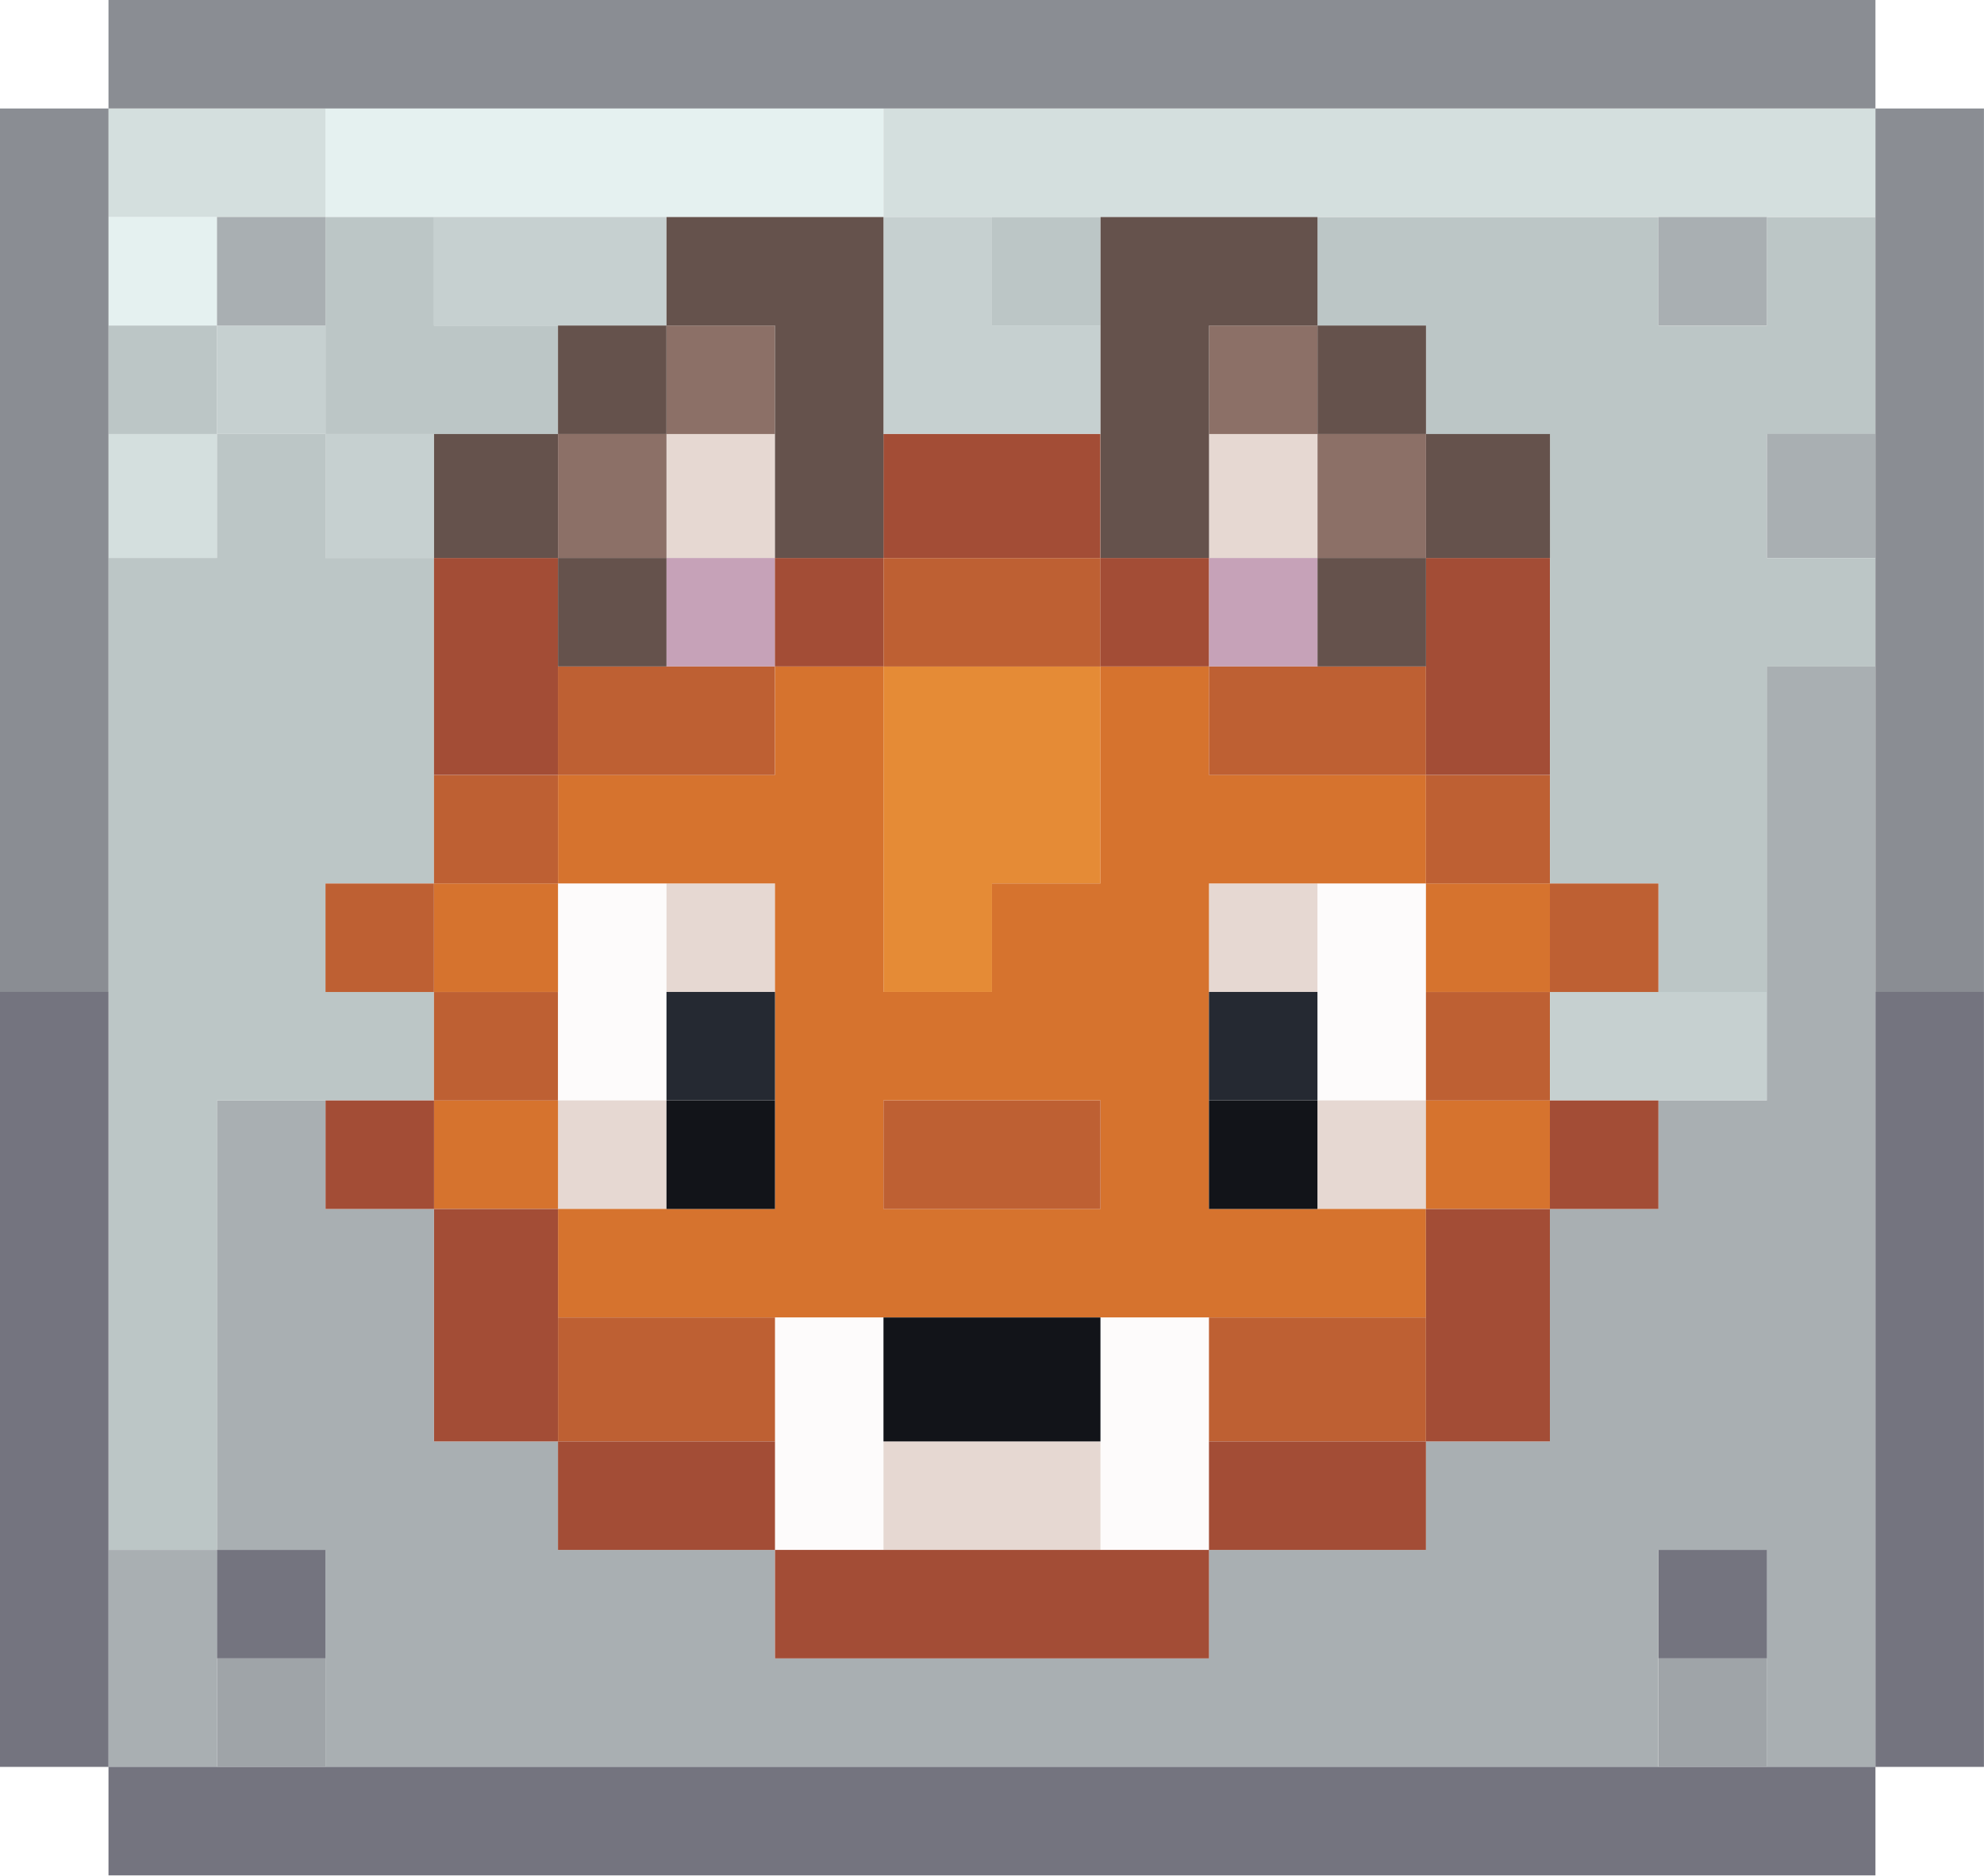
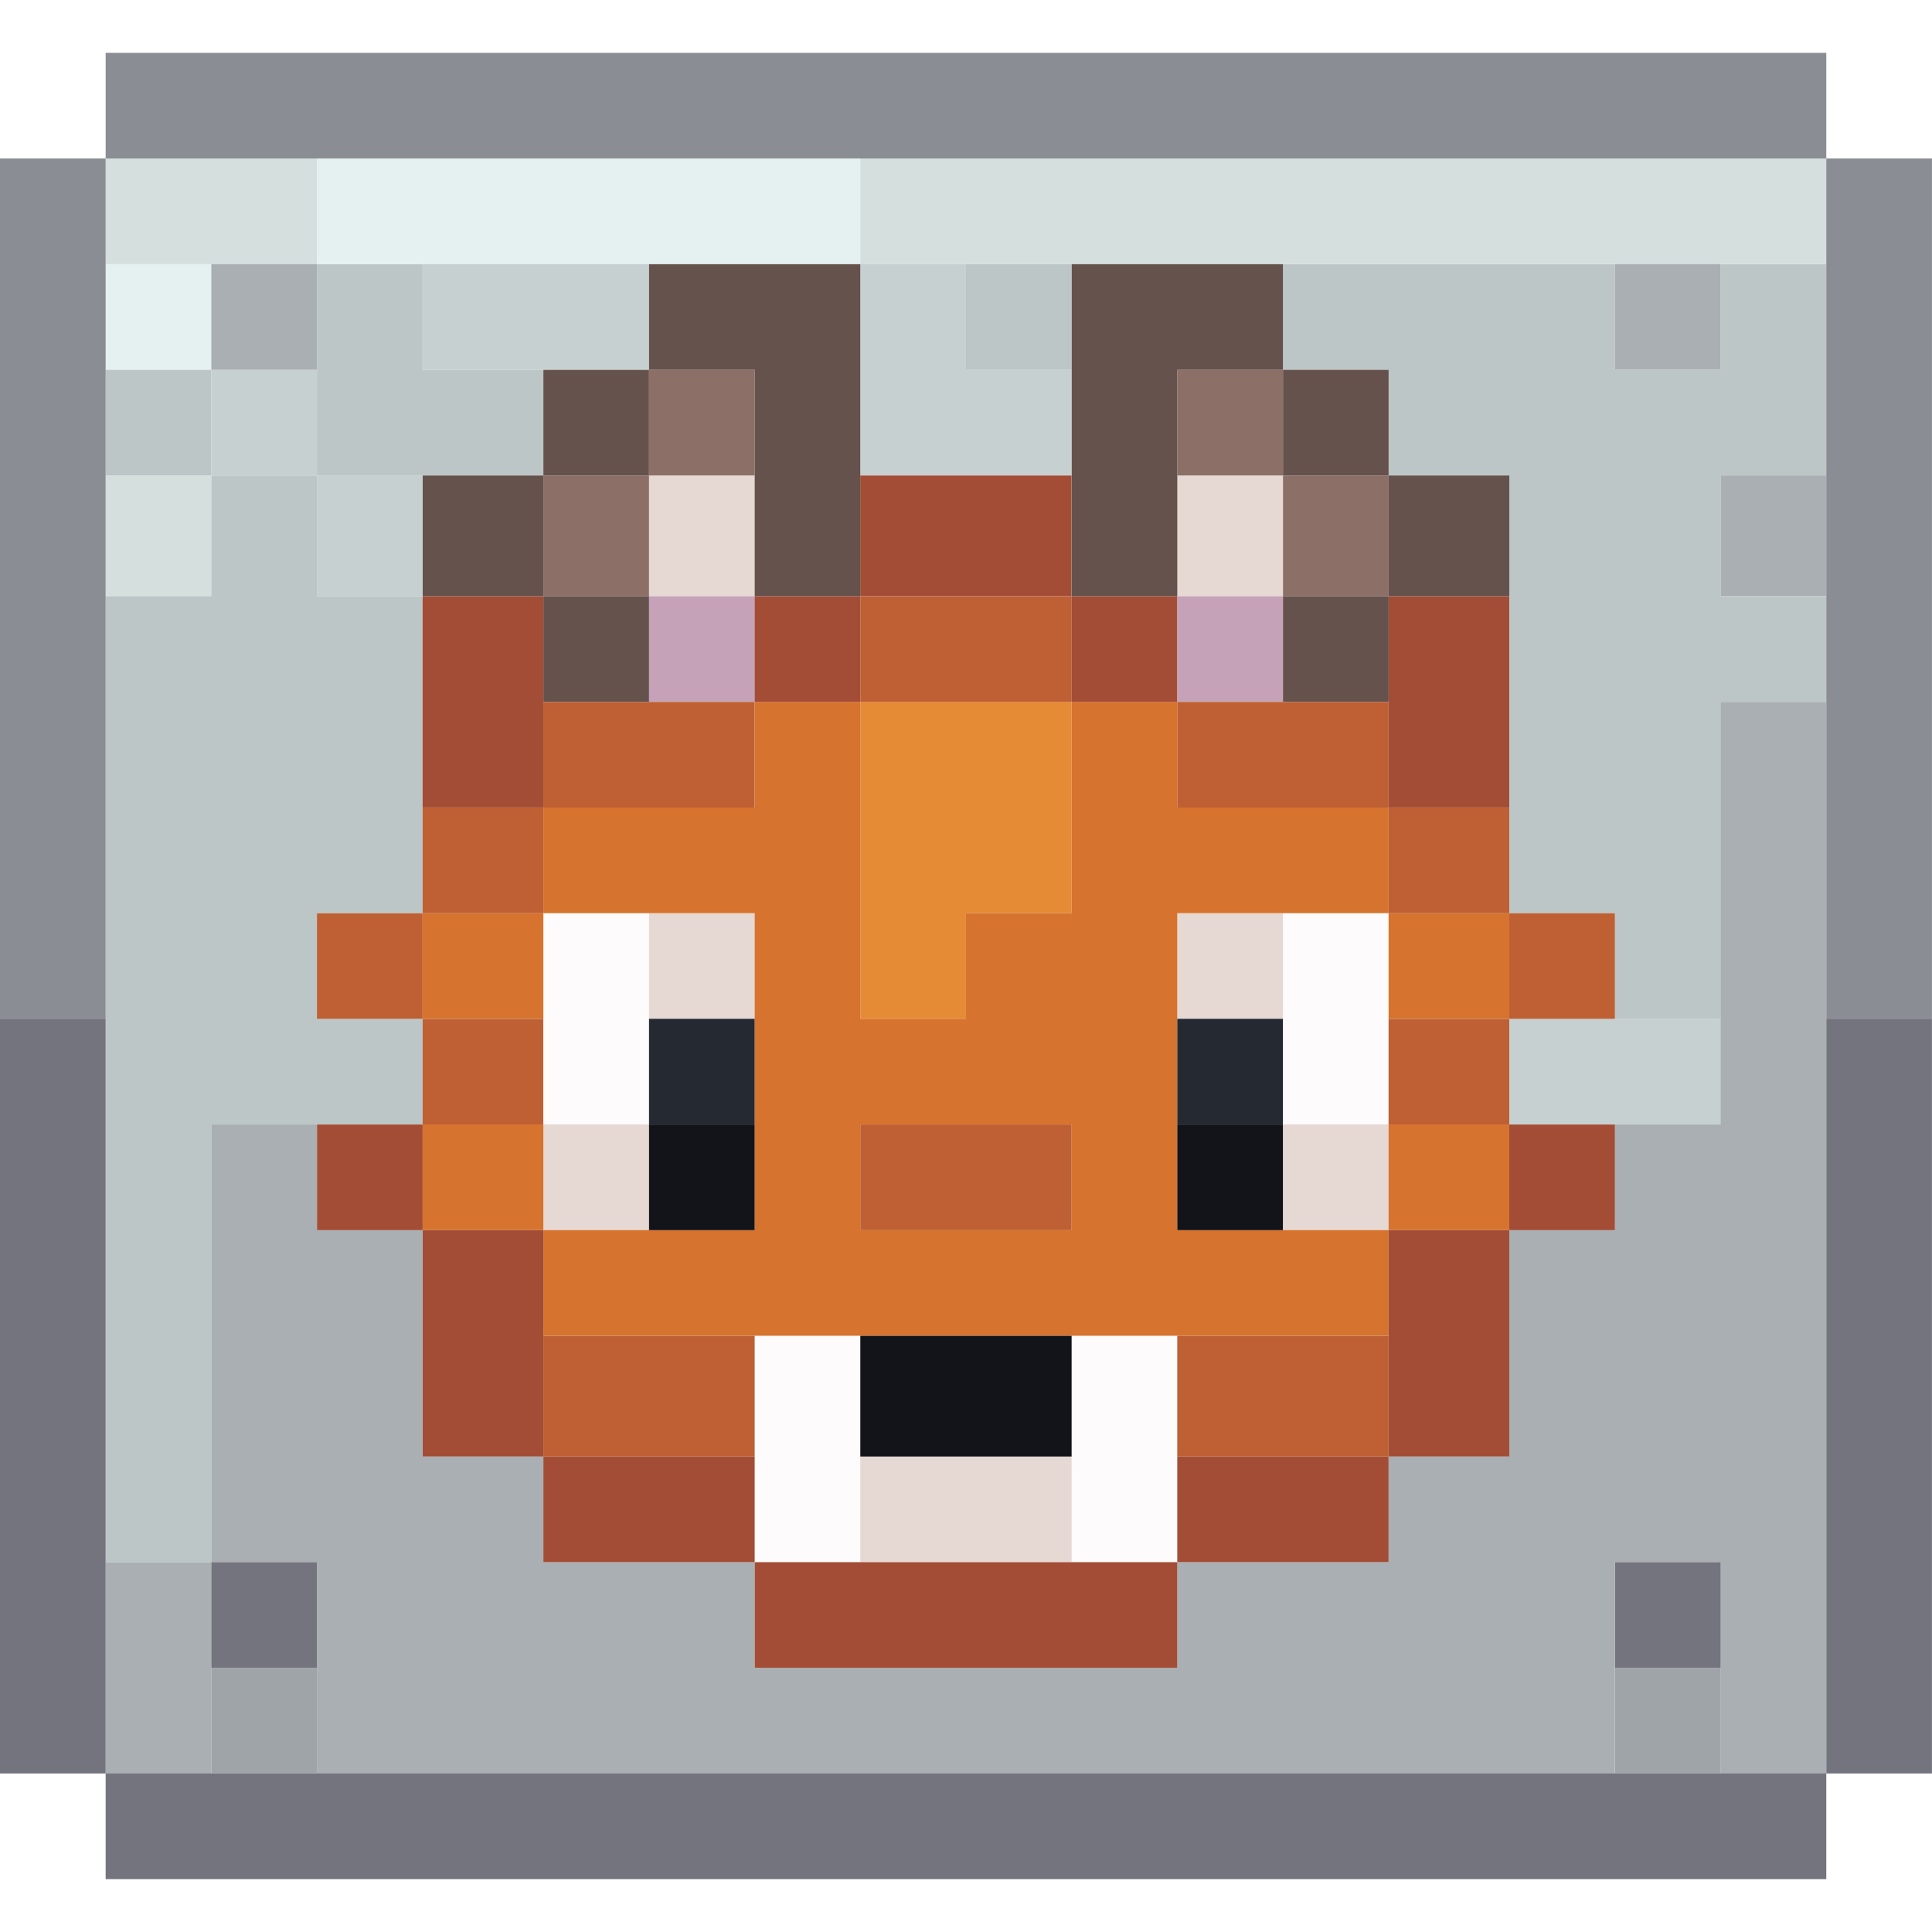
- <svg xmlns="http://www.w3.org/2000/svg" width="33.867mm" height="32.015mm" viewBox="0 0 33.867 32.015" version="1.1" id="svg5" xml:space="preserve">
+ <svg xmlns="http://www.w3.org/2000/svg" width="128" height="128" viewBox="0 0 33.867 33.867" version="1.1" id="svg5" xml:space="preserve">
  <defs id="defs2" />
  <g id="layer1" transform="translate(-46.345,-198.939)">
-     <g id="g357">
+     <g id="g357" transform="translate(8.7588908e-6,0.9260933)">
      <path id="path280" style="fill:#fdfbfb;stroke-width:0.265" d="m 59.574,223.413 v -1.984 h 0.926 0.926 v 1.984 1.984 h -0.926 -0.926 z m 5.556,0 v -1.984 h 0.926 0.926 v 1.984 1.984 h -0.926 -0.926 z m -9.26,-7.541 v -1.852 h 0.926 0.926 v 1.852 1.852 h -0.926 -0.926 z m 12.965,0 v -1.852 h 0.926 0.926 v 1.852 1.852 h -0.926 -0.926 z" />
      <path style="fill:#e5f1f0;stroke-width:0.265" d="m 48.197,203.569 v -0.926 h 0.926 0.926 v 0.926 0.926 h -0.926 -0.926 z m 3.704,-1.852 v -0.926 h 4.762 4.762 v 0.926 0.926 h -4.762 -4.762 z" id="path255" />
      <path style="fill:#d4dfde;stroke-width:0.265" d="m 48.197,207.406 v -1.058 h 0.926 0.926 v 1.058 1.058 h -0.926 -0.926 z m 0,-5.689 v -0.926 h 1.852 1.852 v 0.926 0.926 h -1.852 -1.852 z m 13.229,0 v -0.926 h 8.467 8.467 v 0.926 0.926 h -8.467 -8.467 z" id="path253" />
      <path style="fill:#e6d8d2;stroke-width:0.265" d="m 61.426,224.471 v -0.926 h 1.852 1.852 v 0.926 0.926 h -1.852 -1.852 z m -5.556,-5.821 v -0.926 h 0.926 0.926 v 0.926 0.926 h -0.926 -0.926 z m 12.965,0 v -0.926 h 0.926 0.926 v 0.926 0.926 h -0.926 -0.926 z m -11.113,-3.704 v -0.926 h 0.926 0.926 v 0.926 0.926 h -0.926 -0.926 z m 9.26,0 v -0.926 h 0.926 0.926 v 0.926 0.926 h -0.926 -0.926 z m -9.26,-7.541 v -1.058 h 0.926 0.926 v 1.058 1.058 h -0.926 -0.926 z m 9.26,0 v -1.058 h 0.926 0.926 v 1.058 1.058 h -0.926 -0.926 z" id="path251" />
      <path style="fill:#c6d0d0;stroke-width:0.265" d="m 72.803,216.798 v -0.926 h 1.852 1.852 v 0.926 0.926 h -1.852 -1.852 z m -20.902,-9.393 v -1.058 H 50.975 50.049 v -0.926 -0.926 h 0.926 0.926 v 0.926 0.926 h 0.926 0.926 v 1.058 1.058 h -0.926 -0.926 z m 9.525,-2.91 v -1.852 h 0.926 0.926 v 0.926 0.926 h 0.926 0.926 v 0.926 0.926 h -1.852 -1.852 z m -7.673,-0.926 v -0.926 h 1.984 1.984 v 0.926 0.926 H 55.738 53.753 Z" id="path249" />
      <path style="fill:#bcc6c6;stroke-width:0.265" d="m 48.197,216.931 v -8.467 h 0.926 0.926 v -1.058 -1.058 h -0.926 -0.926 v -0.926 -0.926 h 0.926 0.926 v 0.926 0.926 h 0.926 0.926 v -1.852 -1.852 h 0.926 0.926 v 0.926 0.926 h 1.058 1.058 v 0.926 0.926 h -1.984 -1.984 v 1.058 1.058 h 0.926 0.926 v 2.778 2.778 h -0.926 -0.926 v 0.926 0.926 h 0.926 0.926 v 0.926 0.926 h -1.852 -1.852 v 3.836 3.836 h -0.926 -0.926 z m 26.458,-1.984 v -0.926 h -0.926 -0.926 v -3.836 -3.836 h -1.058 -1.058 v -0.926 -0.926 h -0.926 -0.926 v -0.926 -0.926 h 2.91 2.91 v 0.926 0.926 h 0.926 0.926 v -0.926 -0.926 h 0.926 0.926 v 1.852 1.852 h -0.926 -0.926 v 1.058 1.058 h 0.926 0.926 v 0.926 0.926 h -0.926 -0.926 v 2.778 2.778 h -0.926 -0.926 z m -11.377,-11.377 v -0.926 h 0.926 0.926 v 0.926 0.926 h -0.926 -0.926 z" id="path247" />
      <path style="fill:#c6a2b8;stroke-width:0.265" d="m 57.722,209.39 v -0.926 h 0.926 0.926 v 0.926 0.926 h -0.926 -0.926 z m 9.26,0 v -0.926 h 0.926 0.926 v 0.926 0.926 h -0.926 -0.926 z" id="path245" />
      <path style="fill:#a9afb2;stroke-width:0.265" d="m 48.197,227.249 v -1.852 h 0.926 0.926 v -3.836 -3.836 h 0.926 0.926 v 0.926 0.926 h 0.926 0.926 v 1.984 1.984 h 1.058 1.058 v 0.926 0.926 h 1.852 1.852 v 0.926 0.926 h 3.704 3.704 v -0.926 -0.926 h 1.852 1.852 v -0.926 -0.926 h 1.058 1.058 v -1.984 -1.984 h 0.926 0.926 v -0.926 -0.926 h 0.926 0.926 v -3.704 -3.704 h 0.926 0.926 v 9.393 9.393 h -0.926 -0.926 v -1.852 -1.852 h -0.926 -0.926 v 1.852 1.852 H 63.278 51.901 v -1.852 -1.852 H 50.975 50.049 v 1.852 1.852 h -0.926 -0.926 z m 28.31,-19.844 v -1.058 h 0.926 0.926 v 1.058 1.058 h -0.926 -0.926 z m -26.458,-3.836 v -0.926 h 0.926 0.926 v 0.926 0.926 H 50.975 50.049 Z m 24.606,0 v -0.926 h 0.926 0.926 v 0.926 0.926 h -0.926 -0.926 z" id="path243" />
      <path style="fill:#9fa4a8;stroke-width:0.265" d="m 50.049,228.175 v -0.926 h 0.926 0.926 v 0.926 0.926 H 50.975 50.049 Z m 24.606,0 v -0.926 h 0.926 0.926 v 0.926 0.926 h -0.926 -0.926 z" id="path241" />
      <path style="fill:#8a8d93;stroke-width:0.265" d="m 46.345,208.332 v -7.541 h 0.926 0.926 v -0.926 -0.926 h 15.081 15.081 v 0.926 0.926 h 0.926 0.926 v 7.541 7.541 h -0.926 -0.926 v -7.541 -7.541 H 63.278 48.197 v 7.541 7.541 h -0.926 -0.926 z" id="path239" />
      <path style="fill:#e58b36;stroke-width:0.265" d="m 61.426,213.094 v -2.778 h 1.852 1.852 v 1.852 1.852 h -0.926 -0.926 v 0.926 0.926 h -0.926 -0.926 z" id="path237" />
      <path style="fill:#d6732e;stroke-width:0.265" d="m 55.87,220.502 v -0.926 h -1.058 -1.058 v -0.926 -0.926 h 1.058 1.058 v 0.926 0.926 h 1.852 1.852 v -2.778 -2.778 h -1.852 -1.852 v 0.926 0.926 h -1.058 -1.058 v -0.926 -0.926 h 1.058 1.058 v -0.926 -0.926 h 1.852 1.852 v -0.926 -0.926 h 0.926 0.926 v 2.778 2.778 h 0.926 0.926 v -0.926 -0.926 h 0.926 0.926 v -1.852 -1.852 h 0.926 0.926 v 0.926 0.926 h 1.852 1.852 v 0.926 0.926 h 1.058 1.058 v 0.926 0.926 h -1.058 -1.058 v -0.926 -0.926 h -1.852 -1.852 v 2.778 2.778 h 1.852 1.852 v -0.926 -0.926 h 1.058 1.058 v 0.926 0.926 h -1.058 -1.058 v 0.926 0.926 h -7.408 -7.408 z m 9.26,-1.852 v -0.926 h -1.852 -1.852 v 0.926 0.926 h 1.852 1.852 z" id="path235" />
      <path style="fill:#74747f;stroke-width:0.265" d="m 48.197,230.027 v -0.926 h -0.926 -0.926 v -6.615 -6.615 h 0.926 0.926 v 6.615 6.615 h 15.081 15.081 v -6.615 -6.615 h 0.926 0.926 v 6.615 6.615 h -0.926 -0.926 v 0.926 0.926 H 63.278 48.197 Z m 1.852,-3.704 v -0.926 h 0.926 0.926 v 0.926 0.926 H 50.975 50.049 Z m 24.606,0 v -0.926 h 0.926 0.926 v 0.926 0.926 h -0.926 -0.926 z" id="path233" />
      <path style="fill:#8c7067;stroke-width:0.265" d="m 55.87,207.406 v -1.058 h 0.926 0.926 v -0.926 -0.926 h 0.926 0.926 v 0.926 0.926 h -0.926 -0.926 v 1.058 1.058 h -0.926 -0.926 z m 12.965,0 v -1.058 h -0.926 -0.926 v -0.926 -0.926 h 0.926 0.926 v 0.926 0.926 h 0.926 0.926 v 1.058 1.058 h -0.926 -0.926 z" id="path231" />
      <path style="fill:#be6033;stroke-width:0.265" d="m 55.87,222.487 v -1.058 h 1.852 1.852 v 1.058 1.058 h -1.852 -1.852 z m 11.112,0 v -1.058 h 1.852 1.852 v 1.058 1.058 h -1.852 -1.852 z m -5.556,-3.836 v -0.926 h 1.852 1.852 v 0.926 0.926 h -1.852 -1.852 z m -7.673,-1.852 v -0.926 h -0.926 -0.926 v -0.926 -0.926 h 0.926 0.926 v -0.926 -0.926 h 1.058 1.058 v -0.926 -0.926 h 1.852 1.852 v 0.926 0.926 h -1.852 -1.852 v 0.926 0.926 h -1.058 -1.058 v 0.926 0.926 h 1.058 1.058 v 0.926 0.926 h -1.058 -1.058 z m 16.933,0 v -0.926 h 1.058 1.058 v -0.926 -0.926 h -1.058 -1.058 v -0.926 -0.926 h -1.852 -1.852 v -0.926 -0.926 h 1.852 1.852 v 0.926 0.926 h 1.058 1.058 v 0.926 0.926 h 0.926 0.926 v 0.926 0.926 h -0.926 -0.926 v 0.926 0.926 h -1.058 -1.058 z m -9.26,-7.408 v -0.926 h 1.852 1.852 v 0.926 0.926 h -1.852 -1.852 z" id="path229" />
      <path style="fill:#a34d36;stroke-width:0.265" d="m 59.574,226.323 v -0.926 h -1.852 -1.852 v -0.926 -0.926 h -1.058 -1.058 v -1.984 -1.984 h -0.926 -0.926 v -0.926 -0.926 h 0.926 0.926 v 0.926 0.926 h 1.058 1.058 v 1.984 1.984 h 1.852 1.852 v 0.926 0.926 h 3.704 3.704 v -0.926 -0.926 h 1.852 1.852 v -1.984 -1.984 h 1.058 1.058 v -0.926 -0.926 h 0.926 0.926 v 0.926 0.926 h -0.926 -0.926 v 1.984 1.984 h -1.058 -1.058 v 0.926 0.926 h -1.852 -1.852 v 0.926 0.926 h -3.704 -3.704 z m -5.821,-16.007 v -1.852 h 1.058 1.058 v 1.852 1.852 h -1.058 -1.058 z m 16.933,0 v -1.852 h 1.058 1.058 v 1.852 1.852 h -1.058 -1.058 z m -11.113,-0.926 v -0.926 h 0.926 0.926 v -1.058 -1.058 h 1.852 1.852 v 1.058 1.058 h 0.926 0.926 v 0.926 0.926 h -0.926 -0.926 v -0.926 -0.926 h -1.852 -1.852 v 0.926 0.926 h -0.926 -0.926 z" id="path227" />
      <path style="fill:#65524c;stroke-width:0.265" d="m 55.87,209.39 v -0.926 h -1.058 -1.058 v -1.058 -1.058 h 1.058 1.058 v -0.926 -0.926 h 0.926 0.926 v -0.926 -0.926 h 1.852 1.852 v 2.91 2.91 h -0.926 -0.926 v -1.984 -1.984 h -0.926 -0.926 v 0.926 0.926 h -0.926 -0.926 v 1.058 1.058 h 0.926 0.926 v 0.926 0.926 h -0.926 -0.926 z m 12.965,0 v -0.926 h 0.926 0.926 v -1.058 -1.058 h -0.926 -0.926 v -0.926 -0.926 h -0.926 -0.926 v 1.984 1.984 h -0.926 -0.926 v -2.91 -2.91 h 1.852 1.852 v 0.926 0.926 h 0.926 0.926 v 0.926 0.926 h 1.058 1.058 v 1.058 1.058 h -1.058 -1.058 v 0.926 0.926 h -0.926 -0.926 z" id="path225" />
      <path style="fill:#252932;stroke-width:0.265" d="m 57.722,216.798 v -0.926 h 0.926 0.926 v 0.926 0.926 h -0.926 -0.926 z m 9.26,0 v -0.926 h 0.926 0.926 v 0.926 0.926 h -0.926 -0.926 z" id="path223" />
      <path style="fill:#121419;stroke-width:0.265" d="m 61.426,222.487 v -1.058 h 1.852 1.852 v 1.058 1.058 h -1.852 -1.852 z m -3.704,-3.836 v -0.926 h 0.926 0.926 v 0.926 0.926 h -0.926 -0.926 z m 9.26,0 v -0.926 h 0.926 0.926 v 0.926 0.926 h -0.926 -0.926 z" id="path221" />
    </g>
  </g>
</svg>
